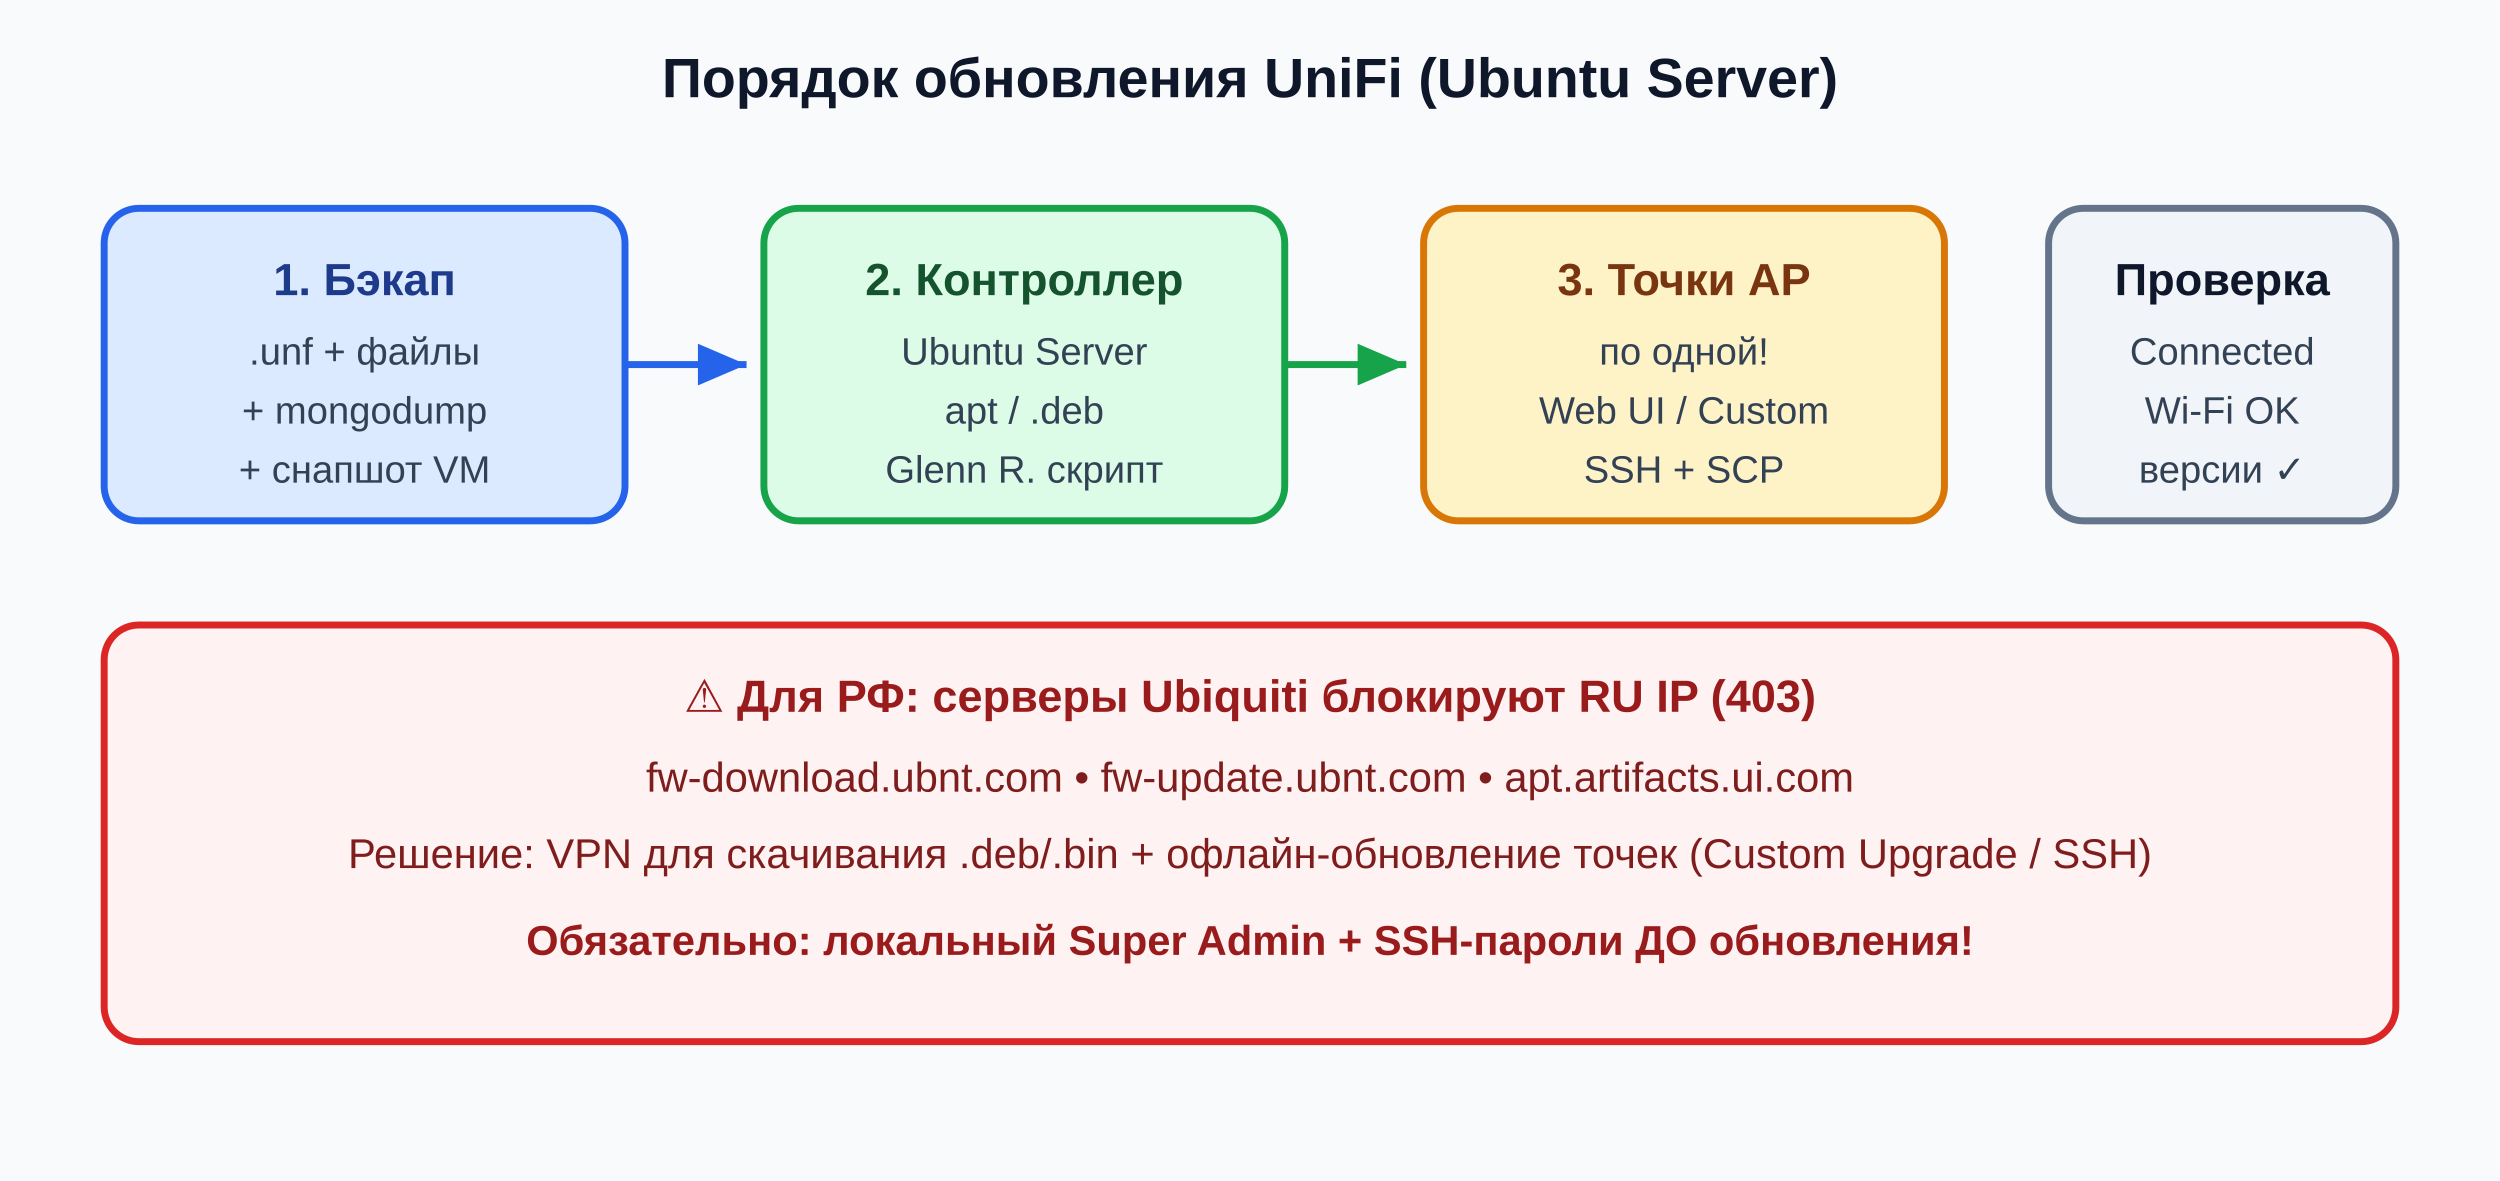
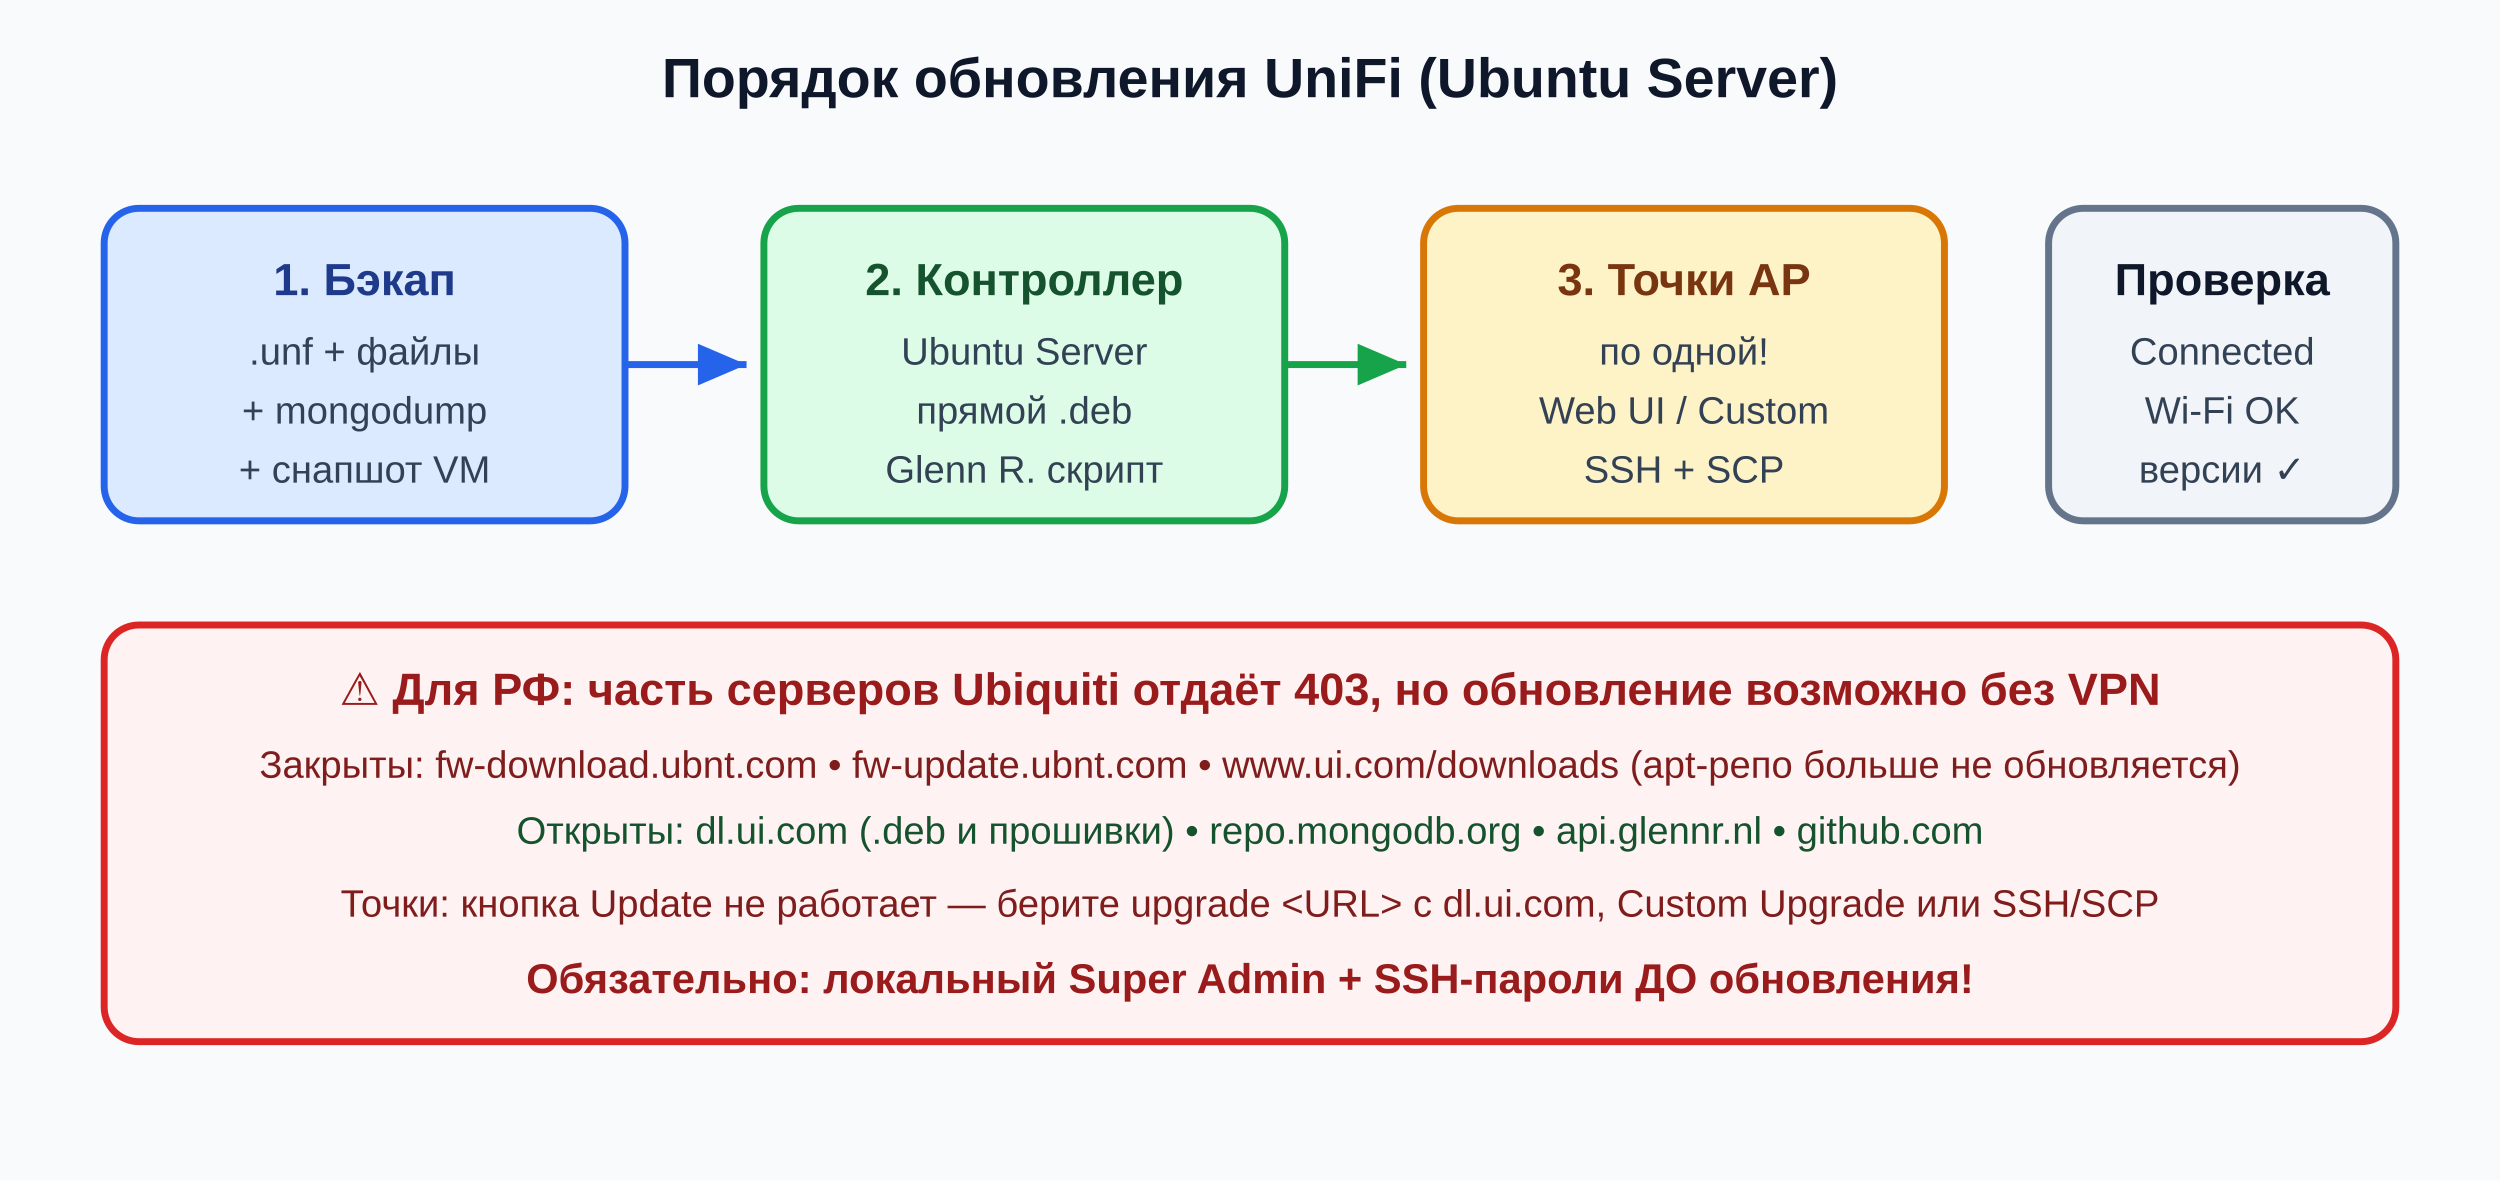
<svg xmlns="http://www.w3.org/2000/svg" width="720" height="340" viewBox="0 0 720 340" font-family="Arial, sans-serif">
  <rect width="720" height="340" fill="#f8fafc" />
  <text x="360" y="28" text-anchor="middle" font-size="16" font-weight="bold" fill="#0f172a">Порядок обновления UniFi (Ubuntu Server)</text>
  <rect x="30" y="60" width="150" height="90" rx="10" fill="#dbeafe" stroke="#2563eb" stroke-width="2" />
  <text x="105" y="85" text-anchor="middle" font-size="13" font-weight="bold" fill="#1e3a8a">1. Бэкап</text>
  <text x="105" y="105" text-anchor="middle" font-size="11" fill="#334155">.unf + файлы</text>
  <text x="105" y="122" text-anchor="middle" font-size="11" fill="#334155">+ mongodump</text>
  <text x="105" y="139" text-anchor="middle" font-size="11" fill="#334155">+ снапшот VM</text>
  <line x1="180" y1="105" x2="215" y2="105" stroke="#2563eb" stroke-width="2" marker-end="url(#arr)" />
  <defs>
    <marker id="arr" markerWidth="8" markerHeight="8" refX="7" refY="3" orient="auto">
      <path d="M0,0 L7,3 L0,6 Z" fill="#2563eb" />
    </marker>
  </defs>
  <rect x="220" y="60" width="150" height="90" rx="10" fill="#dcfce7" stroke="#16a34a" stroke-width="2" />
  <text x="295" y="85" text-anchor="middle" font-size="13" font-weight="bold" fill="#14532d">2. Контроллер</text>
  <text x="295" y="105" text-anchor="middle" font-size="11" fill="#334155">Ubuntu Server</text>
-   <text x="295" y="122" text-anchor="middle" font-size="11" fill="#334155">apt / .deb</text>
+   <text x="295" y="122" text-anchor="middle" font-size="11" fill="#334155">прямой .deb</text>
  <text x="295" y="139" text-anchor="middle" font-size="11" fill="#334155">Glenn R. скрипт</text>
  <line x1="370" y1="105" x2="405" y2="105" stroke="#16a34a" stroke-width="2" marker-end="url(#arr2)" />
  <defs>
    <marker id="arr2" markerWidth="8" markerHeight="8" refX="7" refY="3" orient="auto">
      <path d="M0,0 L7,3 L0,6 Z" fill="#16a34a" />
    </marker>
  </defs>
  <rect x="410" y="60" width="150" height="90" rx="10" fill="#fef3c7" stroke="#d97706" stroke-width="2" />
  <text x="485" y="85" text-anchor="middle" font-size="13" font-weight="bold" fill="#78350f">3. Точки AP</text>
  <text x="485" y="105" text-anchor="middle" font-size="11" fill="#334155">по одной!</text>
  <text x="485" y="122" text-anchor="middle" font-size="11" fill="#334155">Web UI / Custom</text>
  <text x="485" y="139" text-anchor="middle" font-size="11" fill="#334155">SSH + SCP</text>
  <rect x="590" y="60" width="100" height="90" rx="10" fill="#f1f5f9" stroke="#64748b" stroke-width="2" />
  <text x="640" y="85" text-anchor="middle" font-size="13" font-weight="bold" fill="#0f172a">Проверка</text>
  <text x="640" y="105" text-anchor="middle" font-size="11" fill="#334155">Connected</text>
  <text x="640" y="122" text-anchor="middle" font-size="11" fill="#334155">Wi-Fi OK</text>
  <text x="640" y="139" text-anchor="middle" font-size="11" fill="#334155">версии ✓</text>
  <rect x="30" y="180" width="660" height="120" rx="10" fill="#fef2f2" stroke="#dc2626" stroke-width="2" />
-   <text x="360" y="205" text-anchor="middle" font-size="13" font-weight="bold" fill="#991b1b">⚠ Для РФ: серверы Ubiquiti блокируют RU IP (403)</text>
-   <text x="360" y="228" text-anchor="middle" font-size="12" fill="#7f1d1d">fw-download.ubnt.com • fw-update.ubnt.com • apt.artifacts.ui.com</text>
-   <text x="360" y="250" text-anchor="middle" font-size="12" fill="#7f1d1d">Решение: VPN для скачивания .deb/.bin + офлайн-обновление точек (Custom Upgrade / SSH)</text>
-   <text x="360" y="275" text-anchor="middle" font-size="12" font-weight="bold" fill="#991b1b">Обязательно: локальный Super Admin + SSH-пароли ДО обновления!</text>
+   <text x="360" y="203" text-anchor="middle" font-size="13" font-weight="bold" fill="#991b1b">⚠ Для РФ: часть серверов Ubiquiti отдаёт 403, но обновление возможно без VPN</text>
+   <text x="360" y="224" text-anchor="middle" font-size="11" fill="#7f1d1d">Закрыты: fw-download.ubnt.com • fw-update.ubnt.com • www.ui.com/downloads (apt-репо больше не обновляется)</text>
+   <text x="360" y="243" text-anchor="middle" font-size="11" fill="#14532d">Открыты: dl.ui.com (.deb и прошивки) • repo.mongodb.org • api.glennr.nl • github.com</text>
+   <text x="360" y="264" text-anchor="middle" font-size="11" fill="#7f1d1d">Точки: кнопка Update не работает — берите upgrade &lt;URL&gt; с dl.ui.com, Custom Upgrade или SSH/SCP</text>
+   <text x="360" y="286" text-anchor="middle" font-size="12" font-weight="bold" fill="#991b1b">Обязательно: локальный Super Admin + SSH-пароли ДО обновления!</text>
</svg>
